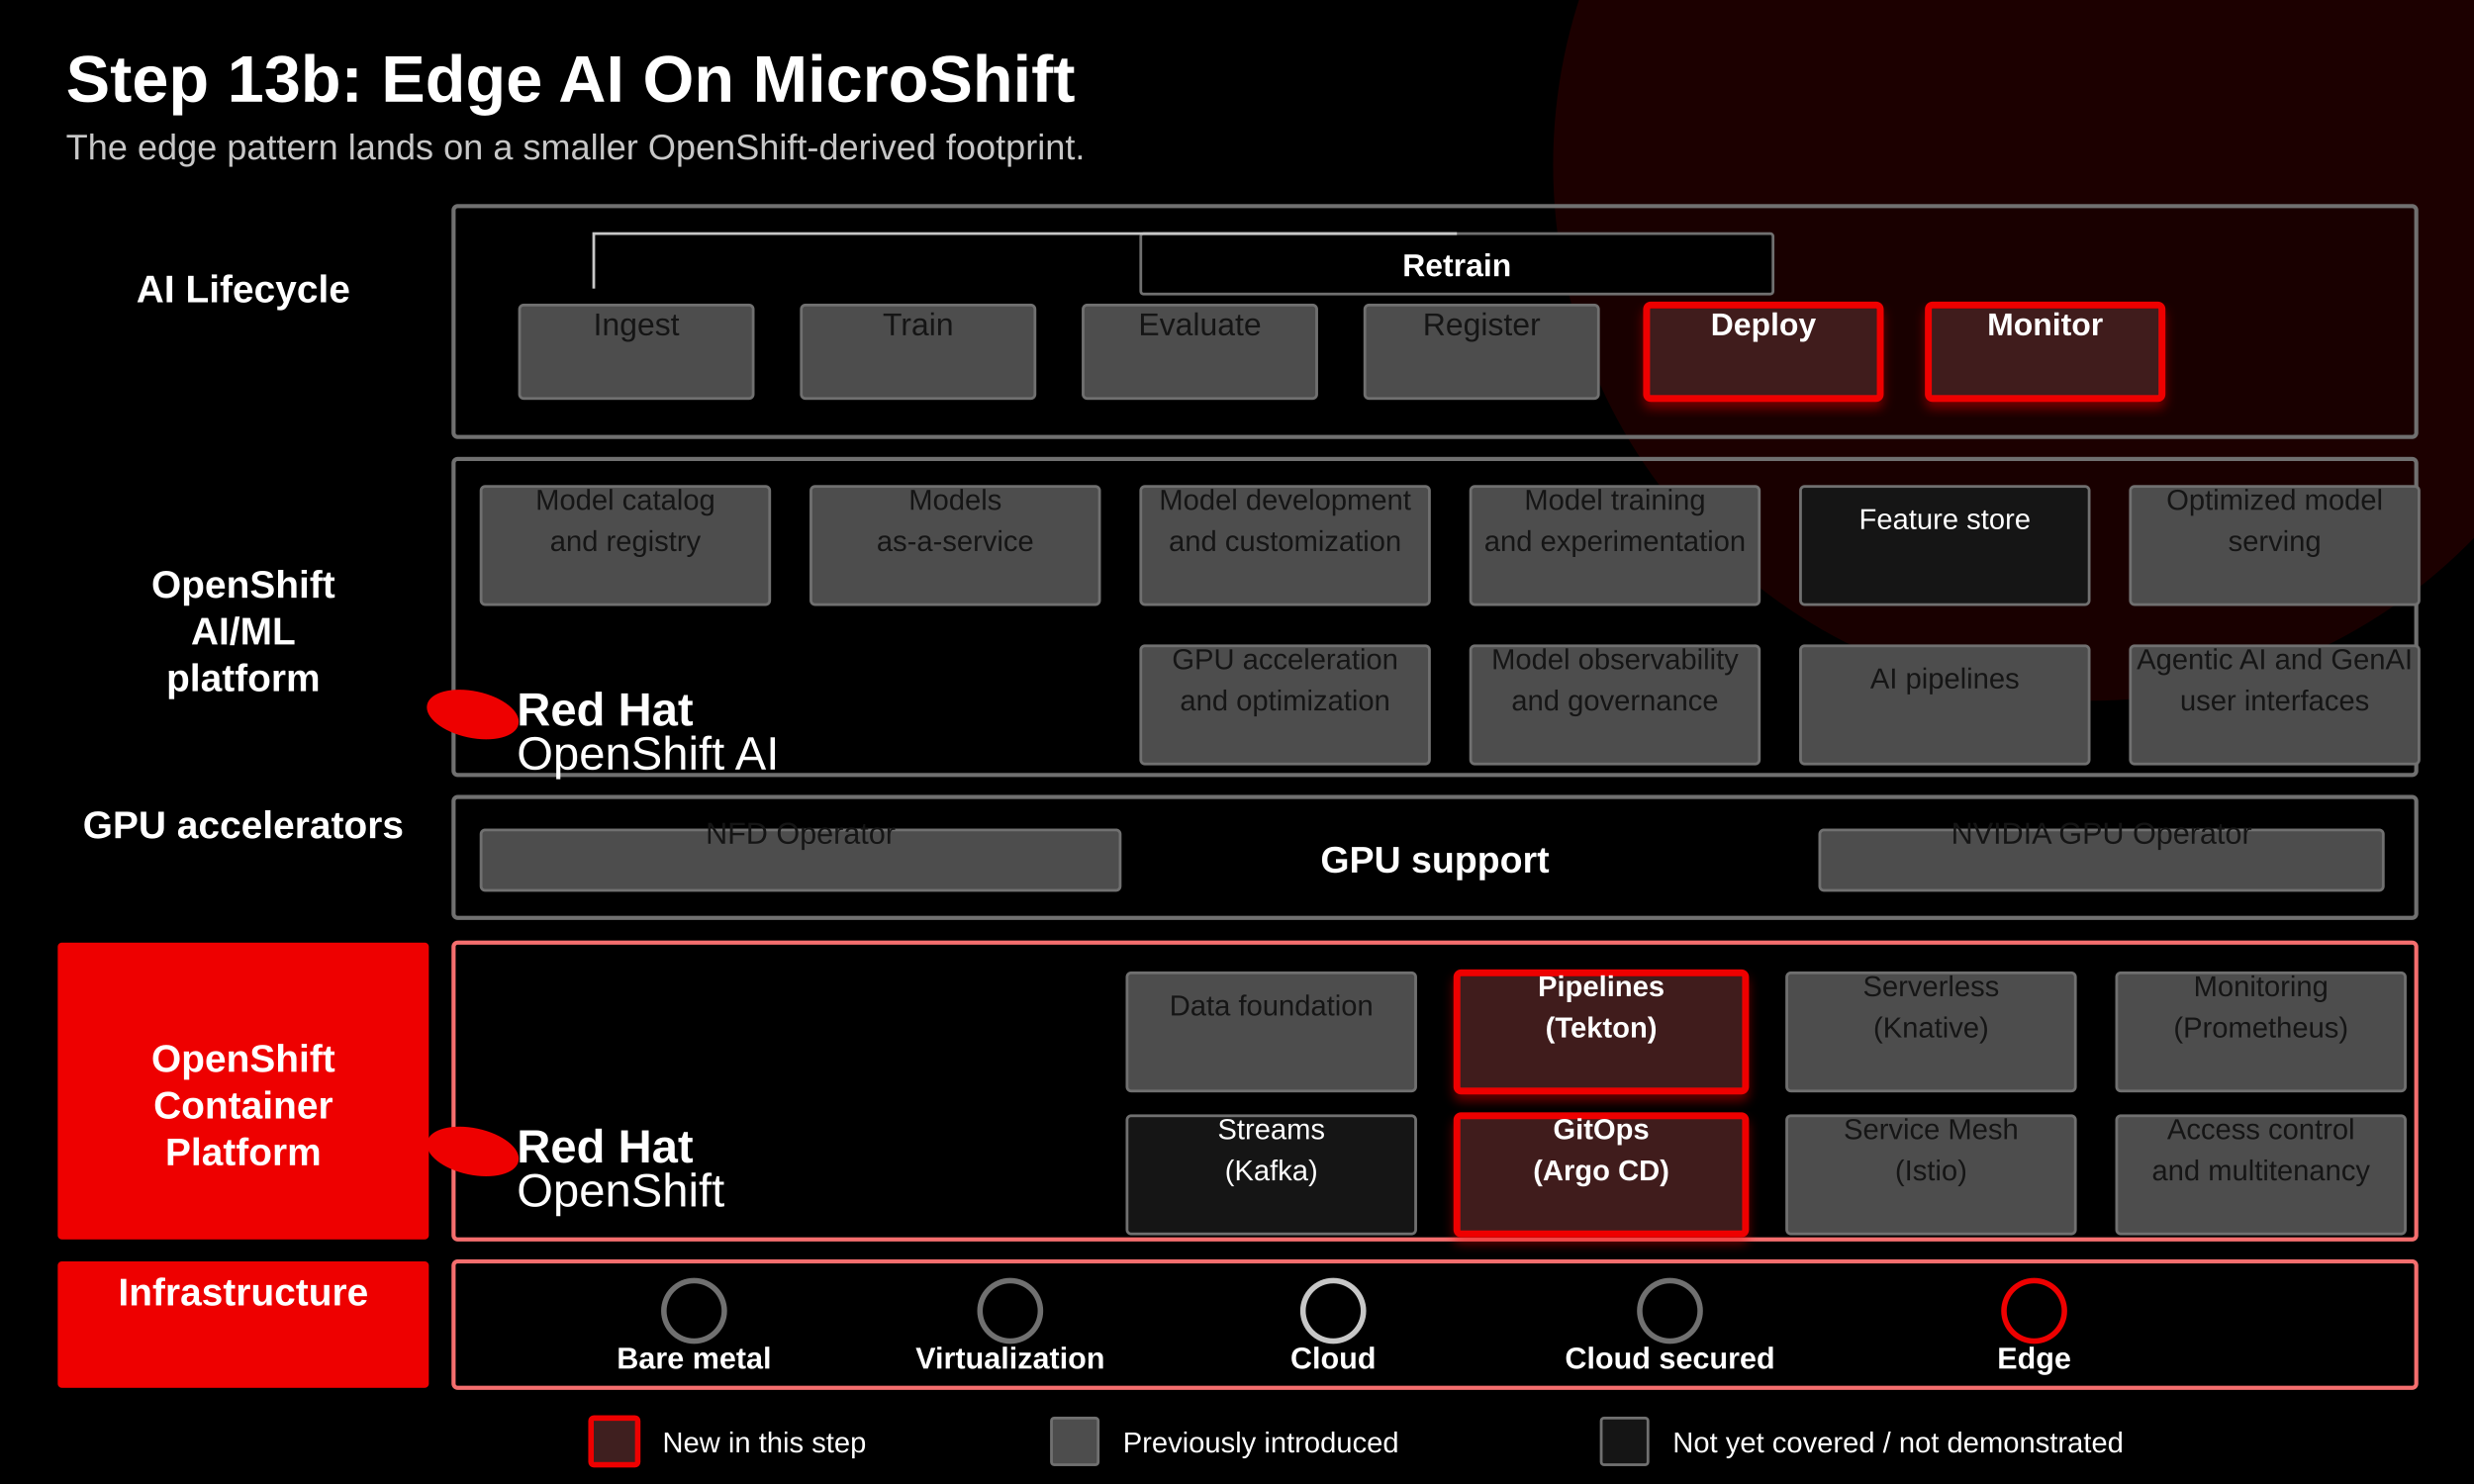
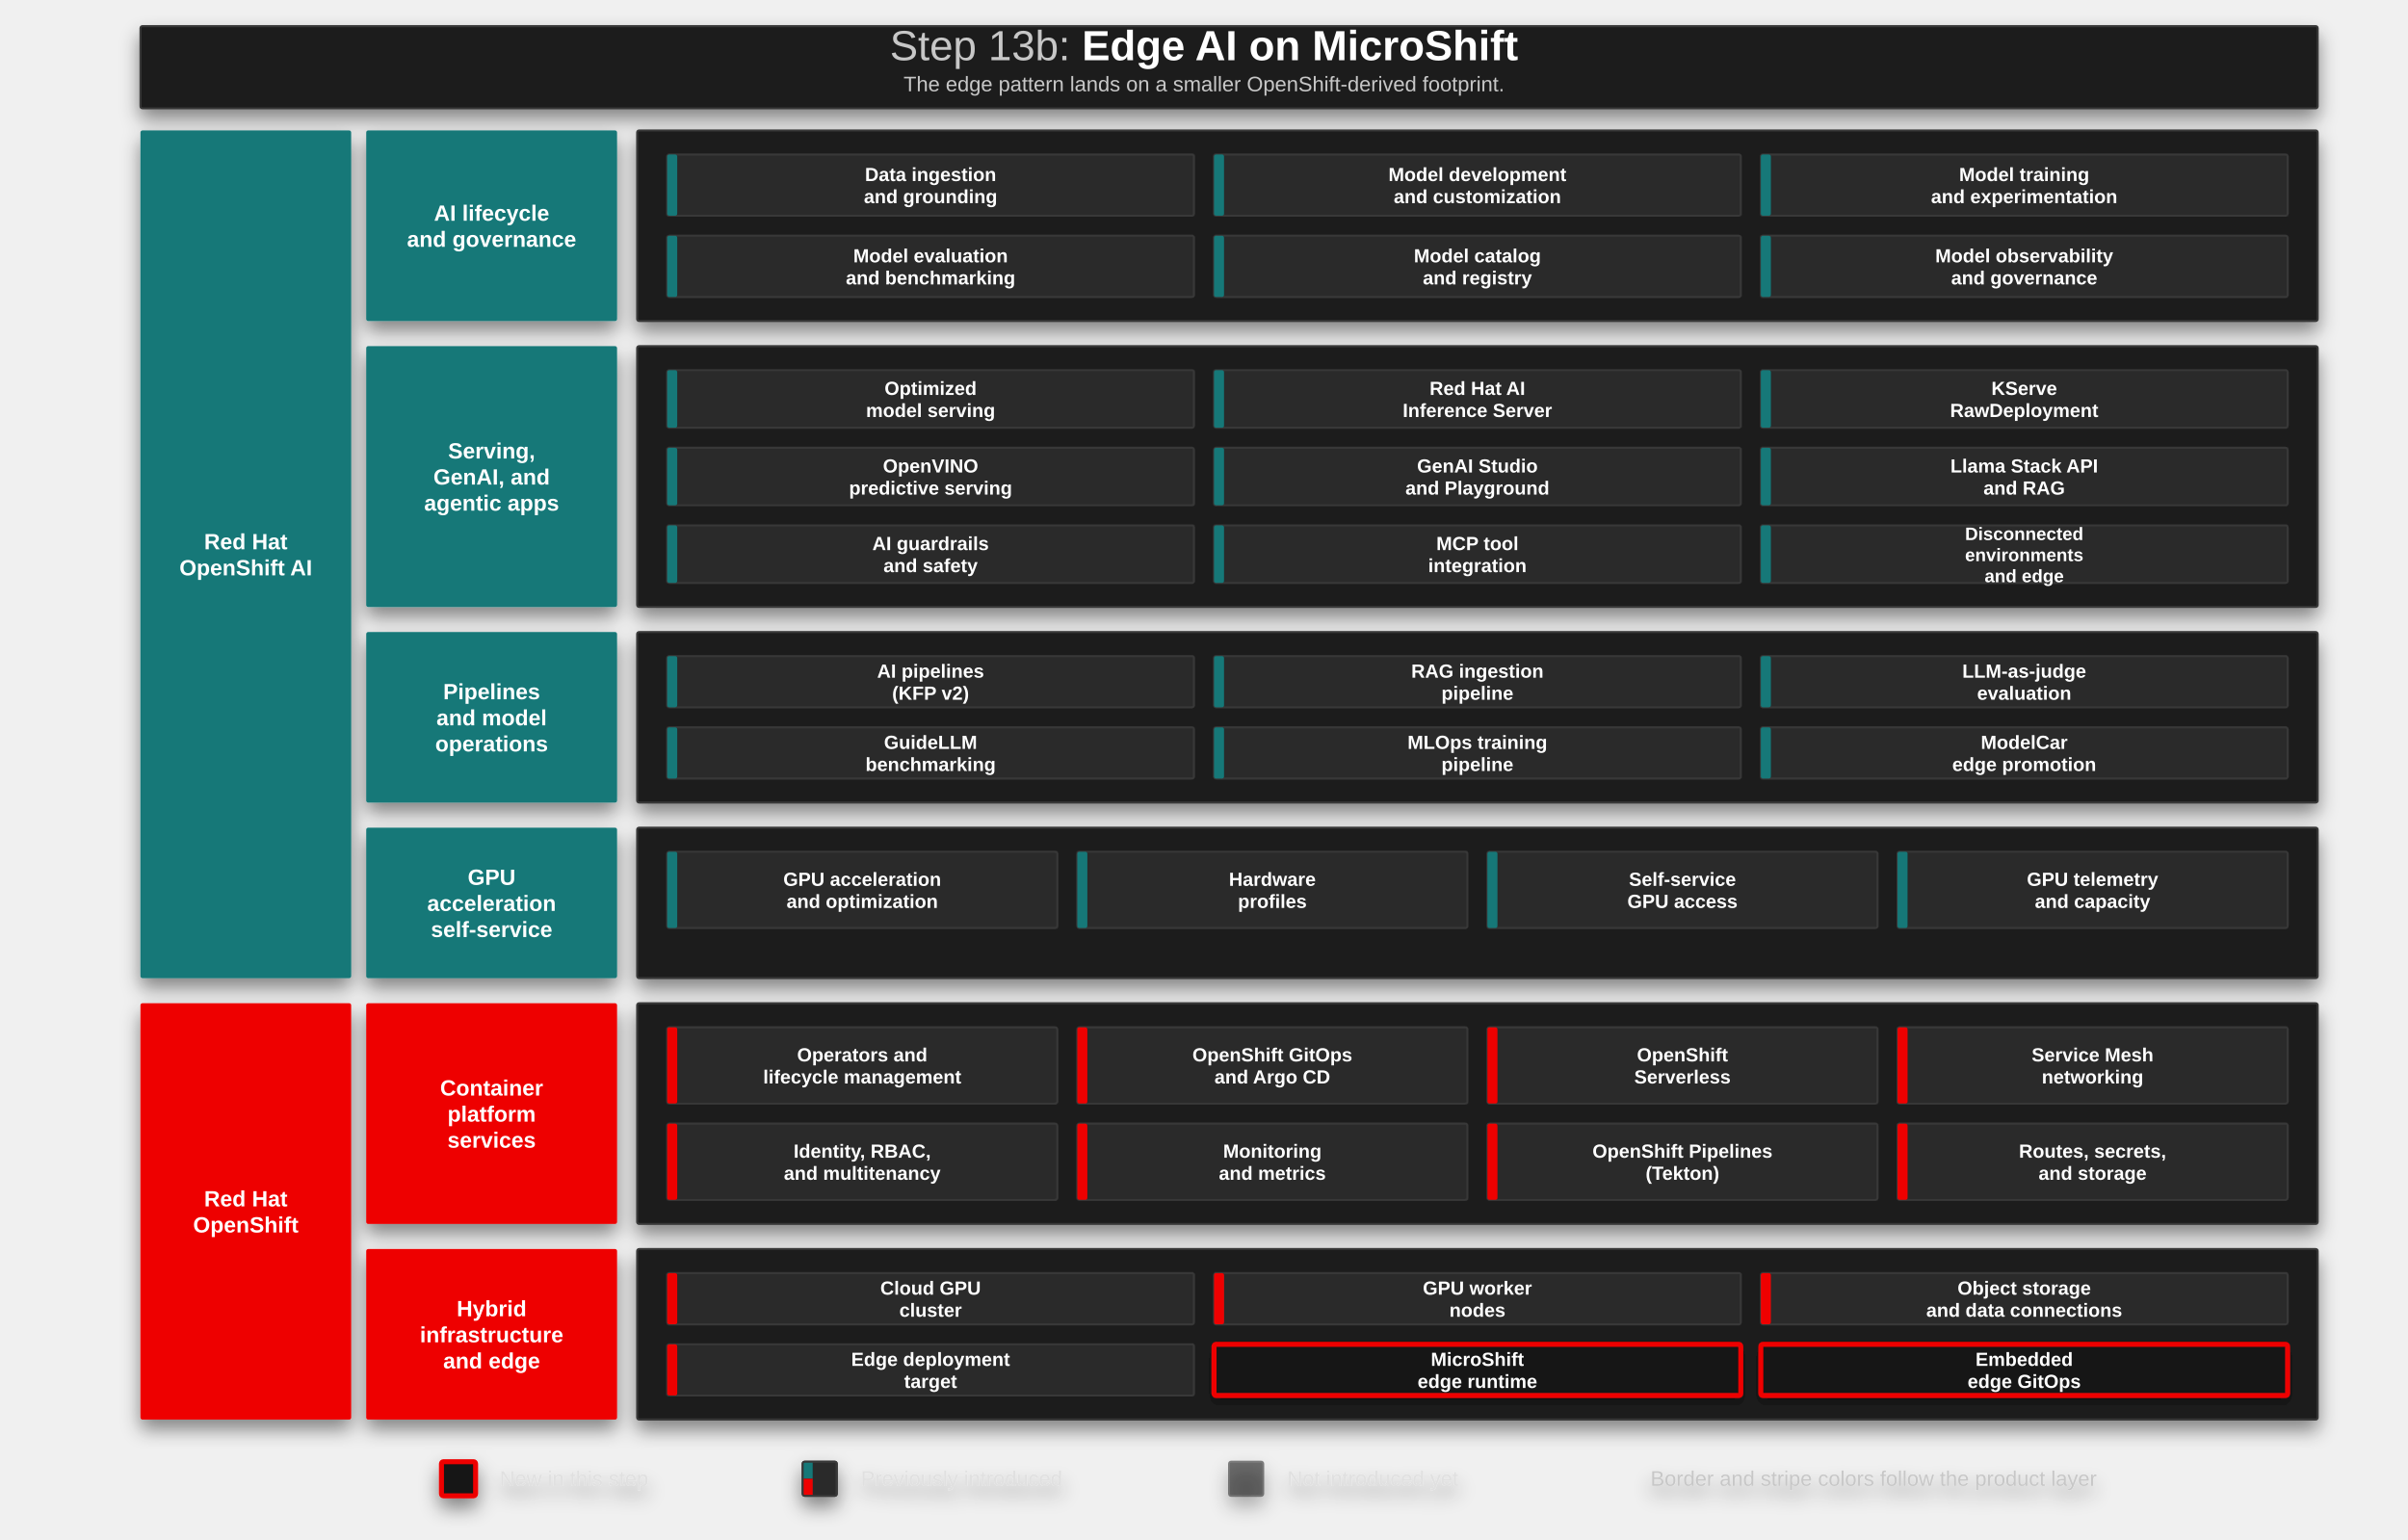
- <svg xmlns="http://www.w3.org/2000/svg" width="1800" height="1080" viewBox="0 0 1800 1080" role="img" aria-labelledby="title desc">
+ <svg xmlns="http://www.w3.org/2000/svg" width="2400" height="1535" viewBox="0 0 2400 1535" role="img" aria-labelledby="title desc">
+   <style>.display{font-family:'Red Hat Display','Arial',sans-serif}.body{font-family:'Red Hat Text','Arial',sans-serif}</style>
  <defs>
-     <filter id="shadow" x="-10%" y="-10%" width="120%" height="130%">
-       <feDropShadow dx="0" dy="5" stdDeviation="4" flood-color="#ee0000" flood-opacity=".42" />
+     <filter id="lift" x="-20%" y="-20%" width="140%" height="140%">
+       <feDropShadow dx="0" dy="6" stdDeviation="5" flood-color="#000" flood-opacity="0.55" />
    </filter>
-     <style>
-       .heading { font-family: "Red Hat Display", "Red Hat Text", Arial, sans-serif; }
-       .mono { font-family: "Red Hat Mono", monospace; }
-     </style>
+     <filter id="panelShadow" x="-8%" y="-8%" width="116%" height="116%">
+       <feDropShadow dx="0" dy="10" stdDeviation="9" flood-color="#000" flood-opacity="0.45" />
+     </filter>
  </defs>
-   <rect width="1800" height="1080" fill="#000000" />
-   <circle cx="1520" cy="120" r="390" fill="#ee0000" opacity=".12" />
-   <text x="48" y="74" class="heading" font-size="48" font-weight="800" fill="#ffffff">Step 13b: Edge AI On MicroShift</text>
-   <text x="48" y="116" font-family="Red Hat Text, Arial, sans-serif" font-size="26" font-weight="500" fill="#c7c7c7">The edge pattern lands on a smaller OpenShift-derived footprint.</text>
-   <rect x="42" y="150" width="270" height="168" rx="3" fill="#000000" />
-   <text x="177" y="220.0" text-anchor="middle" font-family="Red Hat Text, Arial, sans-serif" font-size="28" font-weight="800" fill="#ffffff">AI Lifecycle</text>
-   <rect x="330" y="150" width="1428" height="168" rx="3" fill="#000000" fill-opacity=".12" stroke="#707070" stroke-width="3" />
-   <rect x="378" y="222" width="170" height="68" rx="3" fill="#4d4d4d" stroke="#707070" stroke-width="2" />
-   <text x="463.0" y="244.0" text-anchor="middle" font-family="Red Hat Text, Arial, sans-serif" font-size="23" font-weight="500" fill="#151515">Ingest</text>
-   <rect x="583" y="222" width="170" height="68" rx="3" fill="#4d4d4d" stroke="#707070" stroke-width="2" />
-   <text x="668.0" y="244.0" text-anchor="middle" font-family="Red Hat Text, Arial, sans-serif" font-size="23" font-weight="500" fill="#151515">Train</text>
-   <rect x="788" y="222" width="170" height="68" rx="3" fill="#4d4d4d" stroke="#707070" stroke-width="2" />
-   <text x="873.0" y="244.0" text-anchor="middle" font-family="Red Hat Text, Arial, sans-serif" font-size="23" font-weight="500" fill="#151515">Evaluate</text>
-   <rect x="993" y="222" width="170" height="68" rx="3" fill="#4d4d4d" stroke="#707070" stroke-width="2" />
-   <text x="1078.0" y="244.0" text-anchor="middle" font-family="Red Hat Text, Arial, sans-serif" font-size="23" font-weight="500" fill="#151515">Register</text>
-   <rect x="1198" y="222" width="170" height="68" rx="3" fill="#3f1f1f" stroke="#ee0000" stroke-width="5" filter="url(#shadow)" />
-   <text x="1283.0" y="244.0" text-anchor="middle" font-family="Red Hat Text, Arial, sans-serif" font-size="23" font-weight="700" fill="#ffffff">Deploy</text>
-   <rect x="1403" y="222" width="170" height="68" rx="3" fill="#3f1f1f" stroke="#ee0000" stroke-width="5" filter="url(#shadow)" />
-   <text x="1488.0" y="244.0" text-anchor="middle" font-family="Red Hat Text, Arial, sans-serif" font-size="23" font-weight="700" fill="#ffffff">Monitor</text>
-   <rect x="830" y="170" width="460" height="44" rx="2" fill="#000000" stroke="#707070" stroke-width="2" />
-   <text x="1060" y="201" text-anchor="middle" font-family="Red Hat Text, Arial, sans-serif" font-size="23" font-weight="800" fill="#ffffff">Retrain</text>
-   <path d="M1060 170 L432 170 L432 210" fill="none" stroke="#c7c7c7" stroke-width="2" />
-   <rect x="42" y="334" width="270" height="230" rx="3" fill="#000000" />
-   <text x="177" y="435.0" text-anchor="middle" font-family="Red Hat Text, Arial, sans-serif" font-size="28" font-weight="800" fill="#ffffff">OpenShift</text>
-   <text x="177" y="469.0" text-anchor="middle" font-family="Red Hat Text, Arial, sans-serif" font-size="28" font-weight="800" fill="#ffffff">AI/ML</text>
-   <text x="177" y="503.0" text-anchor="middle" font-family="Red Hat Text, Arial, sans-serif" font-size="28" font-weight="800" fill="#ffffff">platform</text>
-   <rect x="330" y="334" width="1428" height="230" rx="3" fill="#000000" fill-opacity=".12" stroke="#707070" stroke-width="3" />
-   <rect x="350" y="354" width="210" height="86" rx="3" fill="#4d4d4d" stroke="#707070" stroke-width="2" />
-   <text x="455.0" y="371.0" text-anchor="middle" font-family="Red Hat Text, Arial, sans-serif" font-size="21" font-weight="500" fill="#151515">Model catalog</text>
-   <text x="455.0" y="401.0" text-anchor="middle" font-family="Red Hat Text, Arial, sans-serif" font-size="21" font-weight="500" fill="#151515">and registry</text>
-   <rect x="590" y="354" width="210" height="86" rx="3" fill="#4d4d4d" stroke="#707070" stroke-width="2" />
-   <text x="695.0" y="371.0" text-anchor="middle" font-family="Red Hat Text, Arial, sans-serif" font-size="21" font-weight="500" fill="#151515">Models</text>
-   <text x="695.0" y="401.0" text-anchor="middle" font-family="Red Hat Text, Arial, sans-serif" font-size="21" font-weight="500" fill="#151515">as-a-service</text>
-   <rect x="830" y="354" width="210" height="86" rx="3" fill="#4d4d4d" stroke="#707070" stroke-width="2" />
-   <text x="935.0" y="371.0" text-anchor="middle" font-family="Red Hat Text, Arial, sans-serif" font-size="21" font-weight="500" fill="#151515">Model development</text>
-   <text x="935.0" y="401.0" text-anchor="middle" font-family="Red Hat Text, Arial, sans-serif" font-size="21" font-weight="500" fill="#151515">and customization</text>
-   <rect x="1070" y="354" width="210" height="86" rx="3" fill="#4d4d4d" stroke="#707070" stroke-width="2" />
-   <text x="1175.0" y="371.0" text-anchor="middle" font-family="Red Hat Text, Arial, sans-serif" font-size="21" font-weight="500" fill="#151515">Model training</text>
-   <text x="1175.0" y="401.0" text-anchor="middle" font-family="Red Hat Text, Arial, sans-serif" font-size="21" font-weight="500" fill="#151515">and experimentation</text>
-   <rect x="1310" y="354" width="210" height="86" rx="3" fill="#151515" stroke="#707070" stroke-width="2" />
-   <text x="1415.0" y="385.0" text-anchor="middle" font-family="Red Hat Text, Arial, sans-serif" font-size="21" font-weight="500" fill="#ffffff">Feature store</text>
-   <rect x="1550" y="354" width="210" height="86" rx="3" fill="#4d4d4d" stroke="#707070" stroke-width="2" />
-   <text x="1655.0" y="371.0" text-anchor="middle" font-family="Red Hat Text, Arial, sans-serif" font-size="21" font-weight="500" fill="#151515">Optimized model</text>
-   <text x="1655.0" y="401.0" text-anchor="middle" font-family="Red Hat Text, Arial, sans-serif" font-size="21" font-weight="500" fill="#151515">serving</text>
-   <rect x="830" y="470" width="210" height="86" rx="3" fill="#4d4d4d" stroke="#707070" stroke-width="2" />
-   <text x="935.0" y="487.0" text-anchor="middle" font-family="Red Hat Text, Arial, sans-serif" font-size="21" font-weight="500" fill="#151515">GPU acceleration</text>
-   <text x="935.0" y="517.0" text-anchor="middle" font-family="Red Hat Text, Arial, sans-serif" font-size="21" font-weight="500" fill="#151515">and optimization</text>
-   <rect x="1070" y="470" width="210" height="86" rx="3" fill="#4d4d4d" stroke="#707070" stroke-width="2" />
-   <text x="1175.0" y="487.0" text-anchor="middle" font-family="Red Hat Text, Arial, sans-serif" font-size="21" font-weight="500" fill="#151515">Model observability</text>
-   <text x="1175.0" y="517.0" text-anchor="middle" font-family="Red Hat Text, Arial, sans-serif" font-size="21" font-weight="500" fill="#151515">and governance</text>
-   <rect x="1310" y="470" width="210" height="86" rx="3" fill="#4d4d4d" stroke="#707070" stroke-width="2" />
-   <text x="1415.0" y="501.0" text-anchor="middle" font-family="Red Hat Text, Arial, sans-serif" font-size="21" font-weight="500" fill="#151515">AI pipelines</text>
-   <rect x="1550" y="470" width="210" height="86" rx="3" fill="#4d4d4d" stroke="#707070" stroke-width="2" />
-   <text x="1655.0" y="487.0" text-anchor="middle" font-family="Red Hat Text, Arial, sans-serif" font-size="21" font-weight="500" fill="#151515">Agentic AI and GenAI</text>
-   <text x="1655.0" y="517.0" text-anchor="middle" font-family="Red Hat Text, Arial, sans-serif" font-size="21" font-weight="500" fill="#151515">user interfaces</text>
-   <text x="376" y="528" class="heading" font-size="34" font-weight="800" fill="#ffffff">Red Hat</text>
-   <text x="376" y="560" class="heading" font-size="34" font-weight="500" fill="#ffffff">OpenShift AI</text>
-   <ellipse cx="344" cy="520" rx="34" ry="17" fill="#ee0000" transform="rotate(12 344 520)" />
-   <rect x="42" y="580" width="270" height="88" rx="3" fill="#000000" />
-   <text x="177" y="610.0" text-anchor="middle" font-family="Red Hat Text, Arial, sans-serif" font-size="28" font-weight="800" fill="#ffffff">GPU accelerators</text>
-   <rect x="330" y="580" width="1428" height="88" rx="3" fill="#000000" fill-opacity=".12" stroke="#707070" stroke-width="3" />
-   <rect x="350" y="604" width="465" height="44" rx="3" fill="#4d4d4d" stroke="#707070" stroke-width="2" />
-   <text x="582.5" y="614.0" text-anchor="middle" font-family="Red Hat Text, Arial, sans-serif" font-size="22" font-weight="500" fill="#151515">NFD Operator</text>
-   <text x="1044" y="635" text-anchor="middle" font-family="Red Hat Text, Arial, sans-serif" font-size="27" font-weight="800" fill="#ffffff">GPU support</text>
-   <rect x="1324" y="604" width="410" height="44" rx="3" fill="#4d4d4d" stroke="#707070" stroke-width="2" />
-   <text x="1529.0" y="614.0" text-anchor="middle" font-family="Red Hat Text, Arial, sans-serif" font-size="22" font-weight="500" fill="#151515">NVIDIA GPU Operator</text>
-   <rect x="42" y="686" width="270" height="216" rx="3" fill="#ee0000" />
-   <text x="177" y="780.0" text-anchor="middle" font-family="Red Hat Text, Arial, sans-serif" font-size="28" font-weight="800" fill="#ffffff">OpenShift</text>
-   <text x="177" y="814.0" text-anchor="middle" font-family="Red Hat Text, Arial, sans-serif" font-size="28" font-weight="800" fill="#ffffff">Container</text>
-   <text x="177" y="848.0" text-anchor="middle" font-family="Red Hat Text, Arial, sans-serif" font-size="28" font-weight="800" fill="#ffffff">Platform</text>
-   <rect x="330" y="686" width="1428" height="216" rx="3" fill="#000000" fill-opacity=".12" stroke="#f56e6e" stroke-width="3" />
-   <rect x="820" y="708" width="210" height="86" rx="3" fill="#4d4d4d" stroke="#707070" stroke-width="2" />
-   <text x="925.0" y="739.0" text-anchor="middle" font-family="Red Hat Text, Arial, sans-serif" font-size="21" font-weight="500" fill="#151515">Data foundation</text>
-   <rect x="1060" y="708" width="210" height="86" rx="3" fill="#3f1f1f" stroke="#ee0000" stroke-width="5" filter="url(#shadow)" />
-   <text x="1165.0" y="725.0" text-anchor="middle" font-family="Red Hat Text, Arial, sans-serif" font-size="21" font-weight="700" fill="#ffffff">Pipelines</text>
-   <text x="1165.0" y="755.0" text-anchor="middle" font-family="Red Hat Text, Arial, sans-serif" font-size="21" font-weight="700" fill="#ffffff">(Tekton)</text>
-   <rect x="1300" y="708" width="210" height="86" rx="3" fill="#4d4d4d" stroke="#707070" stroke-width="2" />
-   <text x="1405.0" y="725.0" text-anchor="middle" font-family="Red Hat Text, Arial, sans-serif" font-size="21" font-weight="500" fill="#151515">Serverless</text>
-   <text x="1405.0" y="755.0" text-anchor="middle" font-family="Red Hat Text, Arial, sans-serif" font-size="21" font-weight="500" fill="#151515">(Knative)</text>
-   <rect x="1540" y="708" width="210" height="86" rx="3" fill="#4d4d4d" stroke="#707070" stroke-width="2" />
-   <text x="1645.0" y="725.0" text-anchor="middle" font-family="Red Hat Text, Arial, sans-serif" font-size="21" font-weight="500" fill="#151515">Monitoring</text>
-   <text x="1645.0" y="755.0" text-anchor="middle" font-family="Red Hat Text, Arial, sans-serif" font-size="21" font-weight="500" fill="#151515">(Prometheus)</text>
-   <rect x="820" y="812" width="210" height="86" rx="3" fill="#151515" stroke="#707070" stroke-width="2" />
-   <text x="925.0" y="829.0" text-anchor="middle" font-family="Red Hat Text, Arial, sans-serif" font-size="21" font-weight="500" fill="#ffffff">Streams</text>
-   <text x="925.0" y="859.0" text-anchor="middle" font-family="Red Hat Text, Arial, sans-serif" font-size="21" font-weight="500" fill="#ffffff">(Kafka)</text>
-   <rect x="1060" y="812" width="210" height="86" rx="3" fill="#3f1f1f" stroke="#ee0000" stroke-width="5" filter="url(#shadow)" />
-   <text x="1165.0" y="829.0" text-anchor="middle" font-family="Red Hat Text, Arial, sans-serif" font-size="21" font-weight="700" fill="#ffffff">GitOps</text>
-   <text x="1165.0" y="859.0" text-anchor="middle" font-family="Red Hat Text, Arial, sans-serif" font-size="21" font-weight="700" fill="#ffffff">(Argo CD)</text>
-   <rect x="1300" y="812" width="210" height="86" rx="3" fill="#4d4d4d" stroke="#707070" stroke-width="2" />
-   <text x="1405.0" y="829.0" text-anchor="middle" font-family="Red Hat Text, Arial, sans-serif" font-size="21" font-weight="500" fill="#151515">Service Mesh</text>
-   <text x="1405.0" y="859.0" text-anchor="middle" font-family="Red Hat Text, Arial, sans-serif" font-size="21" font-weight="500" fill="#151515">(Istio)</text>
-   <rect x="1540" y="812" width="210" height="86" rx="3" fill="#4d4d4d" stroke="#707070" stroke-width="2" />
-   <text x="1645.0" y="829.0" text-anchor="middle" font-family="Red Hat Text, Arial, sans-serif" font-size="21" font-weight="500" fill="#151515">Access control</text>
-   <text x="1645.0" y="859.0" text-anchor="middle" font-family="Red Hat Text, Arial, sans-serif" font-size="21" font-weight="500" fill="#151515">and multitenancy</text>
-   <text x="376" y="846" class="heading" font-size="34" font-weight="800" fill="#ffffff">Red Hat</text>
-   <text x="376" y="878" class="heading" font-size="34" font-weight="500" fill="#ffffff">OpenShift</text>
-   <ellipse cx="344" cy="838" rx="34" ry="17" fill="#ee0000" transform="rotate(12 344 838)" />
-   <rect x="42" y="918" width="270" height="92" rx="3" fill="#ee0000" />
-   <text x="177" y="950.0" text-anchor="middle" font-family="Red Hat Text, Arial, sans-serif" font-size="28" font-weight="800" fill="#ffffff">Infrastructure</text>
-   <rect x="330" y="918" width="1428" height="92" rx="3" fill="#000000" fill-opacity=".12" stroke="#f56e6e" stroke-width="3" />
-   <circle cx="505" cy="954" r="22" fill="none" stroke="#707070" stroke-width="4" />
-   <text x="505" y="996" text-anchor="middle" font-family="Red Hat Text, Arial, sans-serif" font-size="22" font-weight="700" fill="#ffffff">Bare metal</text>
-   <circle cx="735" cy="954" r="22" fill="none" stroke="#707070" stroke-width="4" />
-   <text x="735" y="996" text-anchor="middle" font-family="Red Hat Text, Arial, sans-serif" font-size="22" font-weight="700" fill="#ffffff">Virtualization</text>
-   <circle cx="970" cy="954" r="22" fill="none" stroke="#c7c7c7" stroke-width="4" />
-   <text x="970" y="996" text-anchor="middle" font-family="Red Hat Text, Arial, sans-serif" font-size="22" font-weight="700" fill="#ffffff">Cloud</text>
-   <circle cx="1215" cy="954" r="22" fill="none" stroke="#707070" stroke-width="4" />
-   <text x="1215" y="996" text-anchor="middle" font-family="Red Hat Text, Arial, sans-serif" font-size="22" font-weight="700" fill="#ffffff">Cloud secured</text>
-   <circle cx="1480" cy="954" r="22" fill="none" stroke="#ee0000" stroke-width="4" />
-   <text x="1480" y="996" text-anchor="middle" font-family="Red Hat Text, Arial, sans-serif" font-size="22" font-weight="700" fill="#ffffff">Edge</text>
-   <rect x="430" y="1032" width="34" height="34" rx="2" fill="#3f1f1f" stroke="#ee0000" stroke-width="4" />
-   <text x="482" y="1057" text-anchor="start" font-family="Red Hat Text, Arial, sans-serif" font-size="21" font-weight="500" fill="#ffffff">New in this step</text>
-   <rect x="765" y="1032" width="34" height="34" rx="2" fill="#4d4d4d" stroke="#707070" stroke-width="2" />
-   <text x="817" y="1057" text-anchor="start" font-family="Red Hat Text, Arial, sans-serif" font-size="21" font-weight="500" fill="#ffffff">Previously introduced</text>
-   <rect x="1165" y="1032" width="34" height="34" rx="2" fill="#151515" stroke="#707070" stroke-width="2" />
-   <text x="1217" y="1057" text-anchor="start" font-family="Red Hat Text, Arial, sans-serif" font-size="21" font-weight="500" fill="#ffffff">Not yet covered / not demonstrated</text>
+   <g filter="url(#panelShadow)">
+     <rect x="140" y="26" width="2170" height="82" rx="2" fill="#1f1f1f" stroke="#383838" stroke-width="2" />
+     <text x="1200.0" y="60" class="display" font-size="42" fill="#ffffff" font-weight="700" text-anchor="middle">
+       <tspan fill="#c7c7c7" font-weight="500">Step 13b:</tspan> Edge AI on MicroShift</text>
+     <text x="1200.0" y="91" class="body" font-size="21" fill="#c7c7c7" text-anchor="middle">The edge pattern lands on a smaller OpenShift-derived footprint.</text>
+     <rect x="140" y="130" width="210" height="845" rx="2" fill="#147878" stroke="#147878" stroke-width="0" />
+     <text x="245.0" y="547.5" class="body" font-size="22" fill="#ffffff" font-weight="700" text-anchor="middle">Red Hat</text>
+     <text x="245.0" y="573.5" class="body" font-size="22" fill="#ffffff" font-weight="700" text-anchor="middle">OpenShift AI</text>
+     <rect x="140" y="1000" width="210" height="415" rx="2" fill="#ee0000" stroke="#ee0000" stroke-width="0" />
+     <text x="245.0" y="1202.5" class="body" font-size="22" fill="#ffffff" font-weight="700" text-anchor="middle">Red Hat</text>
+     <text x="245.0" y="1228.5" class="body" font-size="22" fill="#ffffff" font-weight="700" text-anchor="middle">OpenShift</text>
+     <rect x="365" y="130" width="250" height="190" rx="2" fill="#147878" stroke="#147878" stroke-width="0" />
+     <text x="490.0" y="220.0" class="body" font-size="22" fill="#ffffff" font-weight="700" text-anchor="middle">AI lifecycle</text>
+     <text x="490.0" y="246.0" class="body" font-size="22" fill="#ffffff" font-weight="700" text-anchor="middle">and governance</text>
+     <rect x="635" y="130" width="1675" height="190" rx="2" fill="#1f1f1f" stroke="#383838" stroke-width="2" />
+     <g>
+       <rect x="665.0" y="154.0" width="525.0" height="61.0" rx="2" fill="#292929" stroke="#383838" stroke-width="2.0" />
+       <rect x="665.0" y="154.0" width="10" height="61.0" rx="2" fill="#147878" stroke="#147878" stroke-width="0" />
+       <text x="927.5" y="180.5" class="body" font-size="19" fill="#ffffff" font-weight="550" text-anchor="middle">Data ingestion</text>
+       <text x="927.5" y="202.5" class="body" font-size="19" fill="#ffffff" font-weight="550" text-anchor="middle">and grounding</text>
+     </g>
+     <g>
+       <rect x="1210.0" y="154.0" width="525.0" height="61.0" rx="2" fill="#292929" stroke="#383838" stroke-width="2.0" />
+       <rect x="1210.0" y="154.0" width="10" height="61.0" rx="2" fill="#147878" stroke="#147878" stroke-width="0" />
+       <text x="1472.5" y="180.5" class="body" font-size="19" fill="#ffffff" font-weight="550" text-anchor="middle">Model development</text>
+       <text x="1472.5" y="202.5" class="body" font-size="19" fill="#ffffff" font-weight="550" text-anchor="middle">and customization</text>
+     </g>
+     <g>
+       <rect x="1755.0" y="154.0" width="525.0" height="61.0" rx="2" fill="#292929" stroke="#383838" stroke-width="2.0" />
+       <rect x="1755.0" y="154.0" width="10" height="61.0" rx="2" fill="#147878" stroke="#147878" stroke-width="0" />
+       <text x="2017.5" y="180.5" class="body" font-size="19" fill="#ffffff" font-weight="550" text-anchor="middle">Model training</text>
+       <text x="2017.5" y="202.5" class="body" font-size="19" fill="#ffffff" font-weight="550" text-anchor="middle">and experimentation</text>
+     </g>
+     <g>
+       <rect x="665.0" y="235.0" width="525.0" height="61.0" rx="2" fill="#292929" stroke="#383838" stroke-width="2.0" />
+       <rect x="665.0" y="235.0" width="10" height="61.0" rx="2" fill="#147878" stroke="#147878" stroke-width="0" />
+       <text x="927.5" y="261.5" class="body" font-size="19" fill="#ffffff" font-weight="550" text-anchor="middle">Model evaluation</text>
+       <text x="927.5" y="283.5" class="body" font-size="19" fill="#ffffff" font-weight="550" text-anchor="middle">and benchmarking</text>
+     </g>
+     <g>
+       <rect x="1210.0" y="235.0" width="525.0" height="61.0" rx="2" fill="#292929" stroke="#383838" stroke-width="2.0" />
+       <rect x="1210.0" y="235.0" width="10" height="61.0" rx="2" fill="#147878" stroke="#147878" stroke-width="0" />
+       <text x="1472.5" y="261.5" class="body" font-size="19" fill="#ffffff" font-weight="550" text-anchor="middle">Model catalog</text>
+       <text x="1472.5" y="283.5" class="body" font-size="19" fill="#ffffff" font-weight="550" text-anchor="middle">and registry</text>
+     </g>
+     <g>
+       <rect x="1755.0" y="235.0" width="525.0" height="61.0" rx="2" fill="#292929" stroke="#383838" stroke-width="2.0" />
+       <rect x="1755.0" y="235.0" width="10" height="61.0" rx="2" fill="#147878" stroke="#147878" stroke-width="0" />
+       <text x="2017.5" y="261.5" class="body" font-size="19" fill="#ffffff" font-weight="550" text-anchor="middle">Model observability</text>
+       <text x="2017.5" y="283.5" class="body" font-size="19" fill="#ffffff" font-weight="550" text-anchor="middle">and governance</text>
+     </g>
+     <rect x="365" y="345" width="250" height="260" rx="2" fill="#147878" stroke="#147878" stroke-width="0" />
+     <text x="490.0" y="457.0" class="body" font-size="22" fill="#ffffff" font-weight="700" text-anchor="middle">Serving,</text>
+     <text x="490.0" y="483.0" class="body" font-size="22" fill="#ffffff" font-weight="700" text-anchor="middle">GenAI, and</text>
+     <text x="490.0" y="509.0" class="body" font-size="22" fill="#ffffff" font-weight="700" text-anchor="middle">agentic apps</text>
+     <rect x="635" y="345" width="1675" height="260" rx="2" fill="#1f1f1f" stroke="#383838" stroke-width="2" />
+     <g>
+       <rect x="665.0" y="369.0" width="525.0" height="57.333" rx="2" fill="#292929" stroke="#383838" stroke-width="2.0" />
+       <rect x="665.0" y="369.0" width="10" height="57.333" rx="2" fill="#147878" stroke="#147878" stroke-width="0" />
+       <text x="927.5" y="393.667" class="body" font-size="19" fill="#ffffff" font-weight="550" text-anchor="middle">Optimized</text>
+       <text x="927.5" y="415.667" class="body" font-size="19" fill="#ffffff" font-weight="550" text-anchor="middle">model serving</text>
+     </g>
+     <g>
+       <rect x="1210.0" y="369.0" width="525.0" height="57.333" rx="2" fill="#292929" stroke="#383838" stroke-width="2.0" />
+       <rect x="1210.0" y="369.0" width="10" height="57.333" rx="2" fill="#147878" stroke="#147878" stroke-width="0" />
+       <text x="1472.5" y="393.667" class="body" font-size="19" fill="#ffffff" font-weight="550" text-anchor="middle">Red Hat AI</text>
+       <text x="1472.5" y="415.667" class="body" font-size="19" fill="#ffffff" font-weight="550" text-anchor="middle">Inference Server</text>
+     </g>
+     <g>
+       <rect x="1755.0" y="369.0" width="525.0" height="57.333" rx="2" fill="#292929" stroke="#383838" stroke-width="2.0" />
+       <rect x="1755.0" y="369.0" width="10" height="57.333" rx="2" fill="#147878" stroke="#147878" stroke-width="0" />
+       <text x="2017.5" y="393.667" class="body" font-size="19" fill="#ffffff" font-weight="550" text-anchor="middle">KServe</text>
+       <text x="2017.5" y="415.667" class="body" font-size="19" fill="#ffffff" font-weight="550" text-anchor="middle">RawDeployment</text>
+     </g>
+     <g>
+       <rect x="665.0" y="446.333" width="525.0" height="57.333" rx="2" fill="#292929" stroke="#383838" stroke-width="2.0" />
+       <rect x="665.0" y="446.333" width="10" height="57.333" rx="2" fill="#147878" stroke="#147878" stroke-width="0" />
+       <text x="927.5" y="471" class="body" font-size="19" fill="#ffffff" font-weight="550" text-anchor="middle">OpenVINO</text>
+       <text x="927.5" y="493" class="body" font-size="19" fill="#ffffff" font-weight="550" text-anchor="middle">predictive serving</text>
+     </g>
+     <g>
+       <rect x="1210.0" y="446.333" width="525.0" height="57.333" rx="2" fill="#292929" stroke="#383838" stroke-width="2.0" />
+       <rect x="1210.0" y="446.333" width="10" height="57.333" rx="2" fill="#147878" stroke="#147878" stroke-width="0" />
+       <text x="1472.5" y="471" class="body" font-size="19" fill="#ffffff" font-weight="550" text-anchor="middle">GenAI Studio</text>
+       <text x="1472.5" y="493" class="body" font-size="19" fill="#ffffff" font-weight="550" text-anchor="middle">and Playground</text>
+     </g>
+     <g>
+       <rect x="1755.0" y="446.333" width="525.0" height="57.333" rx="2" fill="#292929" stroke="#383838" stroke-width="2.0" />
+       <rect x="1755.0" y="446.333" width="10" height="57.333" rx="2" fill="#147878" stroke="#147878" stroke-width="0" />
+       <text x="2017.5" y="471" class="body" font-size="19" fill="#ffffff" font-weight="550" text-anchor="middle">Llama Stack API</text>
+       <text x="2017.5" y="493" class="body" font-size="19" fill="#ffffff" font-weight="550" text-anchor="middle">and RAG</text>
+     </g>
+     <g>
+       <rect x="665.0" y="523.667" width="525.0" height="57.333" rx="2" fill="#292929" stroke="#383838" stroke-width="2.0" />
+       <rect x="665.0" y="523.667" width="10" height="57.333" rx="2" fill="#147878" stroke="#147878" stroke-width="0" />
+       <text x="927.5" y="548.333" class="body" font-size="19" fill="#ffffff" font-weight="550" text-anchor="middle">AI guardrails</text>
+       <text x="927.5" y="570.333" class="body" font-size="19" fill="#ffffff" font-weight="550" text-anchor="middle">and safety</text>
+     </g>
+     <g>
+       <rect x="1210.0" y="523.667" width="525.0" height="57.333" rx="2" fill="#292929" stroke="#383838" stroke-width="2.0" />
+       <rect x="1210.0" y="523.667" width="10" height="57.333" rx="2" fill="#147878" stroke="#147878" stroke-width="0" />
+       <text x="1472.5" y="548.333" class="body" font-size="19" fill="#ffffff" font-weight="550" text-anchor="middle">MCP tool</text>
+       <text x="1472.5" y="570.333" class="body" font-size="19" fill="#ffffff" font-weight="550" text-anchor="middle">integration</text>
+     </g>
+     <g>
+       <rect x="1755.0" y="523.667" width="525.0" height="57.333" rx="2" fill="#292929" stroke="#383838" stroke-width="2.0" />
+       <rect x="1755.0" y="523.667" width="10" height="57.333" rx="2" fill="#147878" stroke="#147878" stroke-width="0" />
+       <text x="2017.5" y="538.333" class="body" font-size="18" fill="#ffffff" font-weight="550" text-anchor="middle">Disconnected</text>
+       <text x="2017.5" y="559.333" class="body" font-size="18" fill="#ffffff" font-weight="550" text-anchor="middle">environments</text>
+       <text x="2017.5" y="580.333" class="body" font-size="18" fill="#ffffff" font-weight="550" text-anchor="middle">and edge</text>
+     </g>
+     <rect x="365" y="630" width="250" height="170" rx="2" fill="#147878" stroke="#147878" stroke-width="0" />
+     <text x="490.0" y="697.0" class="body" font-size="22" fill="#ffffff" font-weight="700" text-anchor="middle">Pipelines</text>
+     <text x="490.0" y="723.0" class="body" font-size="22" fill="#ffffff" font-weight="700" text-anchor="middle">and model</text>
+     <text x="490.0" y="749.0" class="body" font-size="22" fill="#ffffff" font-weight="700" text-anchor="middle">operations</text>
+     <rect x="635" y="630" width="1675" height="170" rx="2" fill="#1f1f1f" stroke="#383838" stroke-width="2" />
+     <g>
+       <rect x="665.0" y="654.0" width="525.0" height="51.0" rx="2" fill="#292929" stroke="#383838" stroke-width="2.0" />
+       <rect x="665.0" y="654.0" width="10" height="51.0" rx="2" fill="#147878" stroke="#147878" stroke-width="0" />
+       <text x="927.5" y="675.5" class="body" font-size="19" fill="#ffffff" font-weight="550" text-anchor="middle">AI pipelines</text>
+       <text x="927.5" y="697.5" class="body" font-size="19" fill="#ffffff" font-weight="550" text-anchor="middle">(KFP v2)</text>
+     </g>
+     <g>
+       <rect x="1210.0" y="654.0" width="525.0" height="51.0" rx="2" fill="#292929" stroke="#383838" stroke-width="2.0" />
+       <rect x="1210.0" y="654.0" width="10" height="51.0" rx="2" fill="#147878" stroke="#147878" stroke-width="0" />
+       <text x="1472.5" y="675.5" class="body" font-size="19" fill="#ffffff" font-weight="550" text-anchor="middle">RAG ingestion</text>
+       <text x="1472.5" y="697.5" class="body" font-size="19" fill="#ffffff" font-weight="550" text-anchor="middle">pipeline</text>
+     </g>
+     <g>
+       <rect x="1755.0" y="654.0" width="525.0" height="51.0" rx="2" fill="#292929" stroke="#383838" stroke-width="2.0" />
+       <rect x="1755.0" y="654.0" width="10" height="51.0" rx="2" fill="#147878" stroke="#147878" stroke-width="0" />
+       <text x="2017.5" y="675.5" class="body" font-size="19" fill="#ffffff" font-weight="550" text-anchor="middle">LLM-as-judge</text>
+       <text x="2017.5" y="697.5" class="body" font-size="19" fill="#ffffff" font-weight="550" text-anchor="middle">evaluation</text>
+     </g>
+     <g>
+       <rect x="665.0" y="725.0" width="525.0" height="51.0" rx="2" fill="#292929" stroke="#383838" stroke-width="2.0" />
+       <rect x="665.0" y="725.0" width="10" height="51.0" rx="2" fill="#147878" stroke="#147878" stroke-width="0" />
+       <text x="927.5" y="746.5" class="body" font-size="19" fill="#ffffff" font-weight="550" text-anchor="middle">GuideLLM</text>
+       <text x="927.5" y="768.5" class="body" font-size="19" fill="#ffffff" font-weight="550" text-anchor="middle">benchmarking</text>
+     </g>
+     <g>
+       <rect x="1210.0" y="725.0" width="525.0" height="51.0" rx="2" fill="#292929" stroke="#383838" stroke-width="2.0" />
+       <rect x="1210.0" y="725.0" width="10" height="51.0" rx="2" fill="#147878" stroke="#147878" stroke-width="0" />
+       <text x="1472.5" y="746.5" class="body" font-size="19" fill="#ffffff" font-weight="550" text-anchor="middle">MLOps training</text>
+       <text x="1472.5" y="768.5" class="body" font-size="19" fill="#ffffff" font-weight="550" text-anchor="middle">pipeline</text>
+     </g>
+     <g>
+       <rect x="1755.0" y="725.0" width="525.0" height="51.0" rx="2" fill="#292929" stroke="#383838" stroke-width="2.0" />
+       <rect x="1755.0" y="725.0" width="10" height="51.0" rx="2" fill="#147878" stroke="#147878" stroke-width="0" />
+       <text x="2017.5" y="746.5" class="body" font-size="19" fill="#ffffff" font-weight="550" text-anchor="middle">ModelCar</text>
+       <text x="2017.5" y="768.5" class="body" font-size="19" fill="#ffffff" font-weight="550" text-anchor="middle">edge promotion</text>
+     </g>
+     <rect x="365" y="825" width="250" height="150" rx="2" fill="#147878" stroke="#147878" stroke-width="0" />
+     <text x="490.0" y="882.0" class="body" font-size="22" fill="#ffffff" font-weight="700" text-anchor="middle">GPU</text>
+     <text x="490.0" y="908.0" class="body" font-size="22" fill="#ffffff" font-weight="700" text-anchor="middle">acceleration</text>
+     <text x="490.0" y="934.0" class="body" font-size="22" fill="#ffffff" font-weight="700" text-anchor="middle">self-service</text>
+     <rect x="635" y="825" width="1675" height="150" rx="2" fill="#1f1f1f" stroke="#383838" stroke-width="2" />
+     <g>
+       <rect x="665.0" y="849" width="388.75" height="76" rx="2" fill="#292929" stroke="#383838" stroke-width="2.0" />
+       <rect x="665.0" y="849" width="10" height="76" rx="2" fill="#147878" stroke="#147878" stroke-width="0" />
+       <text x="859.375" y="883.0" class="body" font-size="19" fill="#ffffff" font-weight="550" text-anchor="middle">GPU acceleration</text>
+       <text x="859.375" y="905.0" class="body" font-size="19" fill="#ffffff" font-weight="550" text-anchor="middle">and optimization</text>
+     </g>
+     <g>
+       <rect x="1073.75" y="849" width="388.75" height="76" rx="2" fill="#292929" stroke="#383838" stroke-width="2.0" />
+       <rect x="1073.75" y="849" width="10" height="76" rx="2" fill="#147878" stroke="#147878" stroke-width="0" />
+       <text x="1268.125" y="883.0" class="body" font-size="19" fill="#ffffff" font-weight="550" text-anchor="middle">Hardware</text>
+       <text x="1268.125" y="905.0" class="body" font-size="19" fill="#ffffff" font-weight="550" text-anchor="middle">profiles</text>
+     </g>
+     <g>
+       <rect x="1482.5" y="849" width="388.75" height="76" rx="2" fill="#292929" stroke="#383838" stroke-width="2.0" />
+       <rect x="1482.5" y="849" width="10" height="76" rx="2" fill="#147878" stroke="#147878" stroke-width="0" />
+       <text x="1676.875" y="883.0" class="body" font-size="19" fill="#ffffff" font-weight="550" text-anchor="middle">Self-service</text>
+       <text x="1676.875" y="905.0" class="body" font-size="19" fill="#ffffff" font-weight="550" text-anchor="middle">GPU access</text>
+     </g>
+     <g>
+       <rect x="1891.25" y="849" width="388.75" height="76" rx="2" fill="#292929" stroke="#383838" stroke-width="2.0" />
+       <rect x="1891.25" y="849" width="10" height="76" rx="2" fill="#147878" stroke="#147878" stroke-width="0" />
+       <text x="2085.625" y="883.0" class="body" font-size="19" fill="#ffffff" font-weight="550" text-anchor="middle">GPU telemetry</text>
+       <text x="2085.625" y="905.0" class="body" font-size="19" fill="#ffffff" font-weight="550" text-anchor="middle">and capacity</text>
+     </g>
+     <rect x="365" y="1000" width="250" height="220" rx="2" fill="#ee0000" stroke="#ee0000" stroke-width="0" />
+     <text x="490.0" y="1092.0" class="body" font-size="22" fill="#ffffff" font-weight="700" text-anchor="middle">Container</text>
+     <text x="490.0" y="1118.0" class="body" font-size="22" fill="#ffffff" font-weight="700" text-anchor="middle">platform</text>
+     <text x="490.0" y="1144.0" class="body" font-size="22" fill="#ffffff" font-weight="700" text-anchor="middle">services</text>
+     <rect x="635" y="1000" width="1675" height="220" rx="2" fill="#1f1f1f" stroke="#383838" stroke-width="2" />
+     <g>
+       <rect x="665.0" y="1024" width="388.75" height="76" rx="2" fill="#292929" stroke="#383838" stroke-width="2.0" />
+       <rect x="665.0" y="1024" width="10" height="76" rx="2" fill="#ee0000" stroke="#ee0000" stroke-width="0" />
+       <text x="859.375" y="1058.0" class="body" font-size="19" fill="#ffffff" font-weight="550" text-anchor="middle">Operators and</text>
+       <text x="859.375" y="1080.0" class="body" font-size="19" fill="#ffffff" font-weight="550" text-anchor="middle">lifecycle management</text>
+     </g>
+     <g>
+       <rect x="1073.75" y="1024" width="388.75" height="76" rx="2" fill="#292929" stroke="#383838" stroke-width="2.0" />
+       <rect x="1073.75" y="1024" width="10" height="76" rx="2" fill="#ee0000" stroke="#ee0000" stroke-width="0" />
+       <text x="1268.125" y="1058.0" class="body" font-size="19" fill="#ffffff" font-weight="550" text-anchor="middle">OpenShift GitOps</text>
+       <text x="1268.125" y="1080.0" class="body" font-size="19" fill="#ffffff" font-weight="550" text-anchor="middle">and Argo CD</text>
+     </g>
+     <g>
+       <rect x="1482.5" y="1024" width="388.75" height="76" rx="2" fill="#292929" stroke="#383838" stroke-width="2.0" />
+       <rect x="1482.5" y="1024" width="10" height="76" rx="2" fill="#ee0000" stroke="#ee0000" stroke-width="0" />
+       <text x="1676.875" y="1058.0" class="body" font-size="19" fill="#ffffff" font-weight="550" text-anchor="middle">OpenShift</text>
+       <text x="1676.875" y="1080.0" class="body" font-size="19" fill="#ffffff" font-weight="550" text-anchor="middle">Serverless</text>
+     </g>
+     <g>
+       <rect x="1891.25" y="1024" width="388.75" height="76" rx="2" fill="#292929" stroke="#383838" stroke-width="2.0" />
+       <rect x="1891.25" y="1024" width="10" height="76" rx="2" fill="#ee0000" stroke="#ee0000" stroke-width="0" />
+       <text x="2085.625" y="1058.0" class="body" font-size="19" fill="#ffffff" font-weight="550" text-anchor="middle">Service Mesh</text>
+       <text x="2085.625" y="1080.0" class="body" font-size="19" fill="#ffffff" font-weight="550" text-anchor="middle">networking</text>
+     </g>
+     <g>
+       <rect x="665.0" y="1120" width="388.75" height="76" rx="2" fill="#292929" stroke="#383838" stroke-width="2.0" />
+       <rect x="665.0" y="1120" width="10" height="76" rx="2" fill="#ee0000" stroke="#ee0000" stroke-width="0" />
+       <text x="859.375" y="1154.0" class="body" font-size="19" fill="#ffffff" font-weight="550" text-anchor="middle">Identity, RBAC,</text>
+       <text x="859.375" y="1176.0" class="body" font-size="19" fill="#ffffff" font-weight="550" text-anchor="middle">and multitenancy</text>
+     </g>
+     <g>
+       <rect x="1073.75" y="1120" width="388.75" height="76" rx="2" fill="#292929" stroke="#383838" stroke-width="2.0" />
+       <rect x="1073.75" y="1120" width="10" height="76" rx="2" fill="#ee0000" stroke="#ee0000" stroke-width="0" />
+       <text x="1268.125" y="1154.0" class="body" font-size="19" fill="#ffffff" font-weight="550" text-anchor="middle">Monitoring</text>
+       <text x="1268.125" y="1176.0" class="body" font-size="19" fill="#ffffff" font-weight="550" text-anchor="middle">and metrics</text>
+     </g>
+     <g>
+       <rect x="1482.5" y="1120" width="388.75" height="76" rx="2" fill="#292929" stroke="#383838" stroke-width="2.0" />
+       <rect x="1482.5" y="1120" width="10" height="76" rx="2" fill="#ee0000" stroke="#ee0000" stroke-width="0" />
+       <text x="1676.875" y="1154.0" class="body" font-size="19" fill="#ffffff" font-weight="550" text-anchor="middle">OpenShift Pipelines</text>
+       <text x="1676.875" y="1176.0" class="body" font-size="19" fill="#ffffff" font-weight="550" text-anchor="middle">(Tekton)</text>
+     </g>
+     <g>
+       <rect x="1891.25" y="1120" width="388.75" height="76" rx="2" fill="#292929" stroke="#383838" stroke-width="2.0" />
+       <rect x="1891.25" y="1120" width="10" height="76" rx="2" fill="#ee0000" stroke="#ee0000" stroke-width="0" />
+       <text x="2085.625" y="1154.0" class="body" font-size="19" fill="#ffffff" font-weight="550" text-anchor="middle">Routes, secrets,</text>
+       <text x="2085.625" y="1176.0" class="body" font-size="19" fill="#ffffff" font-weight="550" text-anchor="middle">and storage</text>
+     </g>
+     <rect x="365" y="1245" width="250" height="170" rx="2" fill="#ee0000" stroke="#ee0000" stroke-width="0" />
+     <text x="490.0" y="1312.0" class="body" font-size="22" fill="#ffffff" font-weight="700" text-anchor="middle">Hybrid</text>
+     <text x="490.0" y="1338.0" class="body" font-size="22" fill="#ffffff" font-weight="700" text-anchor="middle">infrastructure</text>
+     <text x="490.0" y="1364.0" class="body" font-size="22" fill="#ffffff" font-weight="700" text-anchor="middle">and edge</text>
+     <rect x="635" y="1245" width="1675" height="170" rx="2" fill="#1f1f1f" stroke="#383838" stroke-width="2" />
+     <g>
+       <rect x="665.0" y="1269.0" width="525.0" height="51.0" rx="2" fill="#292929" stroke="#383838" stroke-width="2.0" />
+       <rect x="665.0" y="1269.0" width="10" height="51.0" rx="2" fill="#ee0000" stroke="#ee0000" stroke-width="0" />
+       <text x="927.5" y="1290.5" class="body" font-size="19" fill="#ffffff" font-weight="550" text-anchor="middle">Cloud GPU</text>
+       <text x="927.5" y="1312.5" class="body" font-size="19" fill="#ffffff" font-weight="550" text-anchor="middle">cluster</text>
+     </g>
+     <g>
+       <rect x="1210.0" y="1269.0" width="525.0" height="51.0" rx="2" fill="#292929" stroke="#383838" stroke-width="2.0" />
+       <rect x="1210.0" y="1269.0" width="10" height="51.0" rx="2" fill="#ee0000" stroke="#ee0000" stroke-width="0" />
+       <text x="1472.5" y="1290.5" class="body" font-size="19" fill="#ffffff" font-weight="550" text-anchor="middle">GPU worker</text>
+       <text x="1472.5" y="1312.5" class="body" font-size="19" fill="#ffffff" font-weight="550" text-anchor="middle">nodes</text>
+     </g>
+     <g>
+       <rect x="1755.0" y="1269.0" width="525.0" height="51.0" rx="2" fill="#292929" stroke="#383838" stroke-width="2.0" />
+       <rect x="1755.0" y="1269.0" width="10" height="51.0" rx="2" fill="#ee0000" stroke="#ee0000" stroke-width="0" />
+       <text x="2017.5" y="1290.5" class="body" font-size="19" fill="#ffffff" font-weight="550" text-anchor="middle">Object storage</text>
+       <text x="2017.5" y="1312.5" class="body" font-size="19" fill="#ffffff" font-weight="550" text-anchor="middle">and data connections</text>
+     </g>
+     <g>
+       <rect x="665.0" y="1340.0" width="525.0" height="51.0" rx="2" fill="#292929" stroke="#383838" stroke-width="2.0" />
+       <rect x="665.0" y="1340.0" width="10" height="51.0" rx="2" fill="#ee0000" stroke="#ee0000" stroke-width="0" />
+       <text x="927.5" y="1361.5" class="body" font-size="19" fill="#ffffff" font-weight="550" text-anchor="middle">Edge deployment</text>
+       <text x="927.5" y="1383.5" class="body" font-size="19" fill="#ffffff" font-weight="550" text-anchor="middle">target</text>
+     </g>
+     <g filter="url(#lift)">
+       <rect x="1210.0" y="1340.0" width="525.0" height="51.0" rx="2" fill="#151515" stroke="#ee0000" stroke-width="5.0" />
+       <text x="1472.5" y="1361.5" class="body" font-size="19" fill="#ffffff" font-weight="700" text-anchor="middle">MicroShift</text>
+       <text x="1472.5" y="1383.5" class="body" font-size="19" fill="#ffffff" font-weight="700" text-anchor="middle">edge runtime</text>
+     </g>
+     <g filter="url(#lift)">
+       <rect x="1755.0" y="1340.0" width="525.0" height="51.0" rx="2" fill="#151515" stroke="#ee0000" stroke-width="5.0" />
+       <text x="2017.5" y="1361.5" class="body" font-size="19" fill="#ffffff" font-weight="700" text-anchor="middle">Embedded</text>
+       <text x="2017.5" y="1383.5" class="body" font-size="19" fill="#ffffff" font-weight="700" text-anchor="middle">edge GitOps</text>
+     </g>
+     <rect x="440" y="1457" width="34" height="34" rx="2" fill="#151515" stroke="#ee0000" stroke-width="5" />
+     <text x="498" y="1481" class="body" font-size="21" fill="#e0e0e0">New in this step</text>
+     <rect x="800" y="1457" width="34" height="34" rx="2" fill="#292929" stroke="#383838" stroke-width="2" />
+     <rect x="800" y="1457" width="10" height="17" rx="0" fill="#147878" stroke="#147878" stroke-width="0" />
+     <rect x="800" y="1474" width="10" height="17" rx="0" fill="#ee0000" stroke="#ee0000" stroke-width="0" />
+     <rect x="800" y="1457" width="34" height="34" rx="2" fill="none" stroke="#383838" stroke-width="2" />
+     <text x="858" y="1481" class="body" font-size="21" fill="#e0e0e0">Previously introduced</text>
+     <rect x="1225" y="1457" width="34" height="34" rx="2" fill="#1f1f1f" stroke="#383838" stroke-width="2" opacity="0.62" />
+     <text x="1283" y="1481" class="body" font-size="21" fill="#e0e0e0">Not introduced yet</text>
+     <text x="1645" y="1481" class="body" font-size="21" fill="#c7c7c7">Border and stripe colors follow the product layer</text>
+   </g>
</svg>
